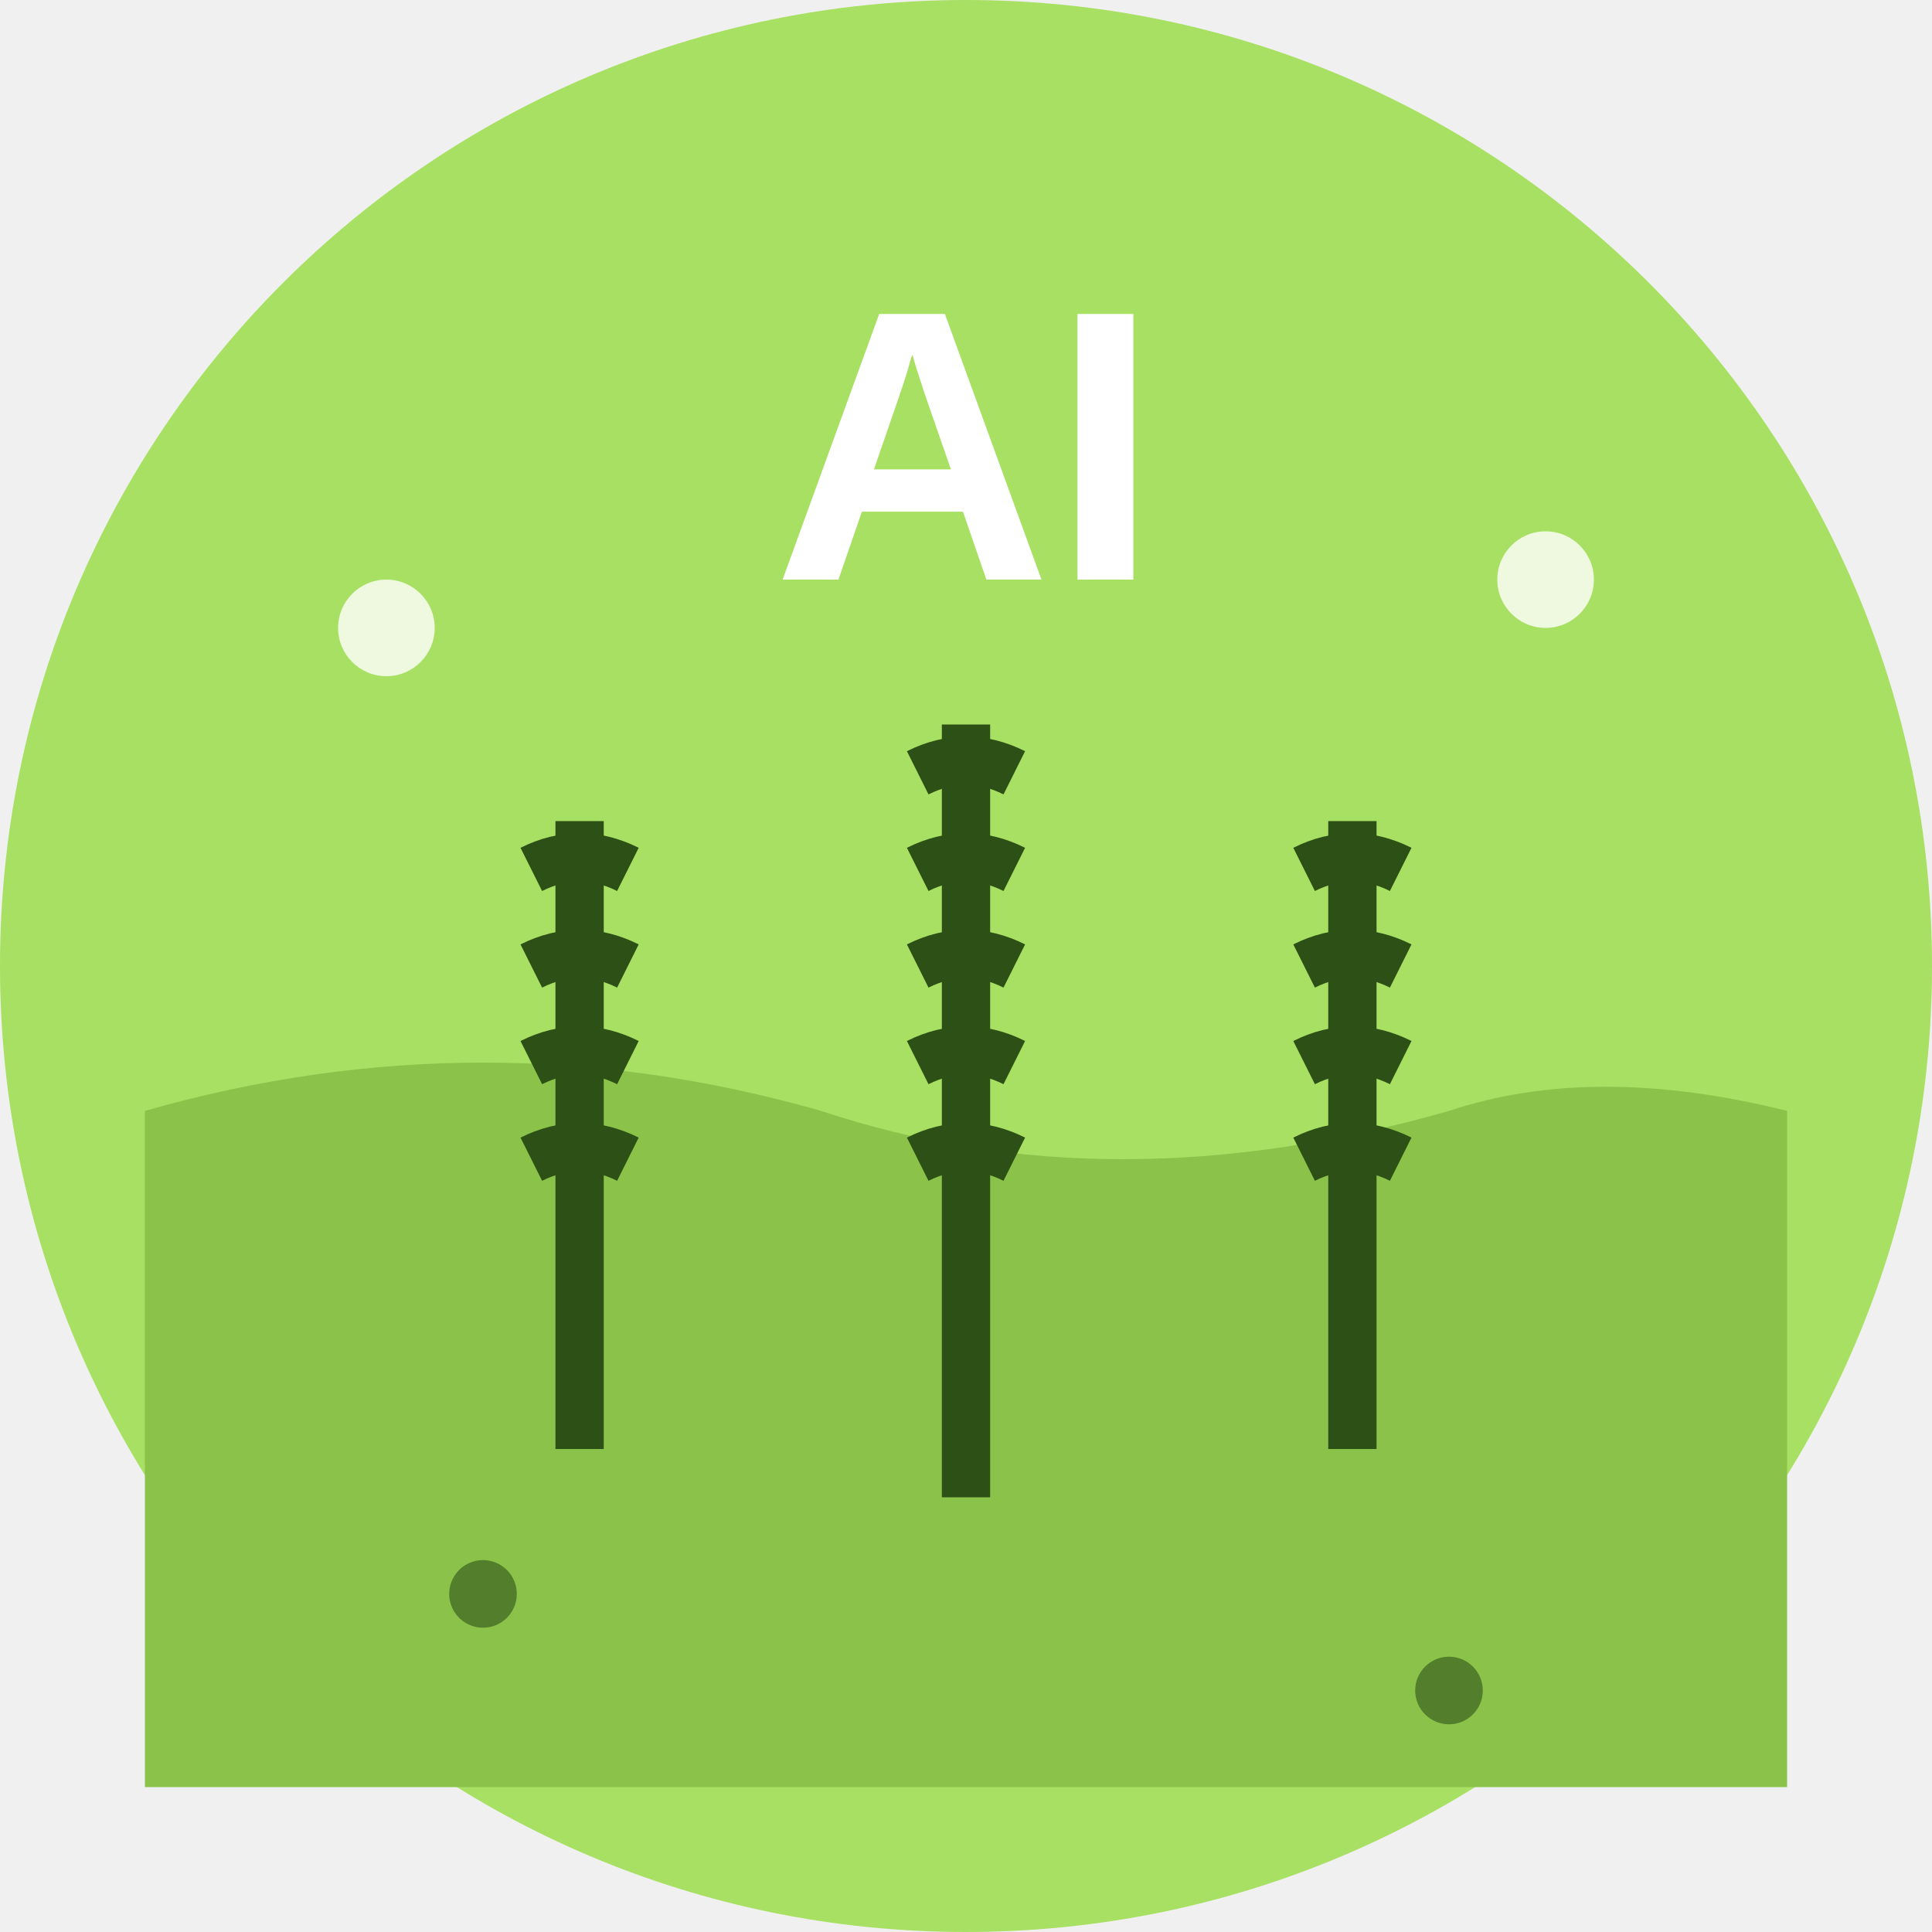
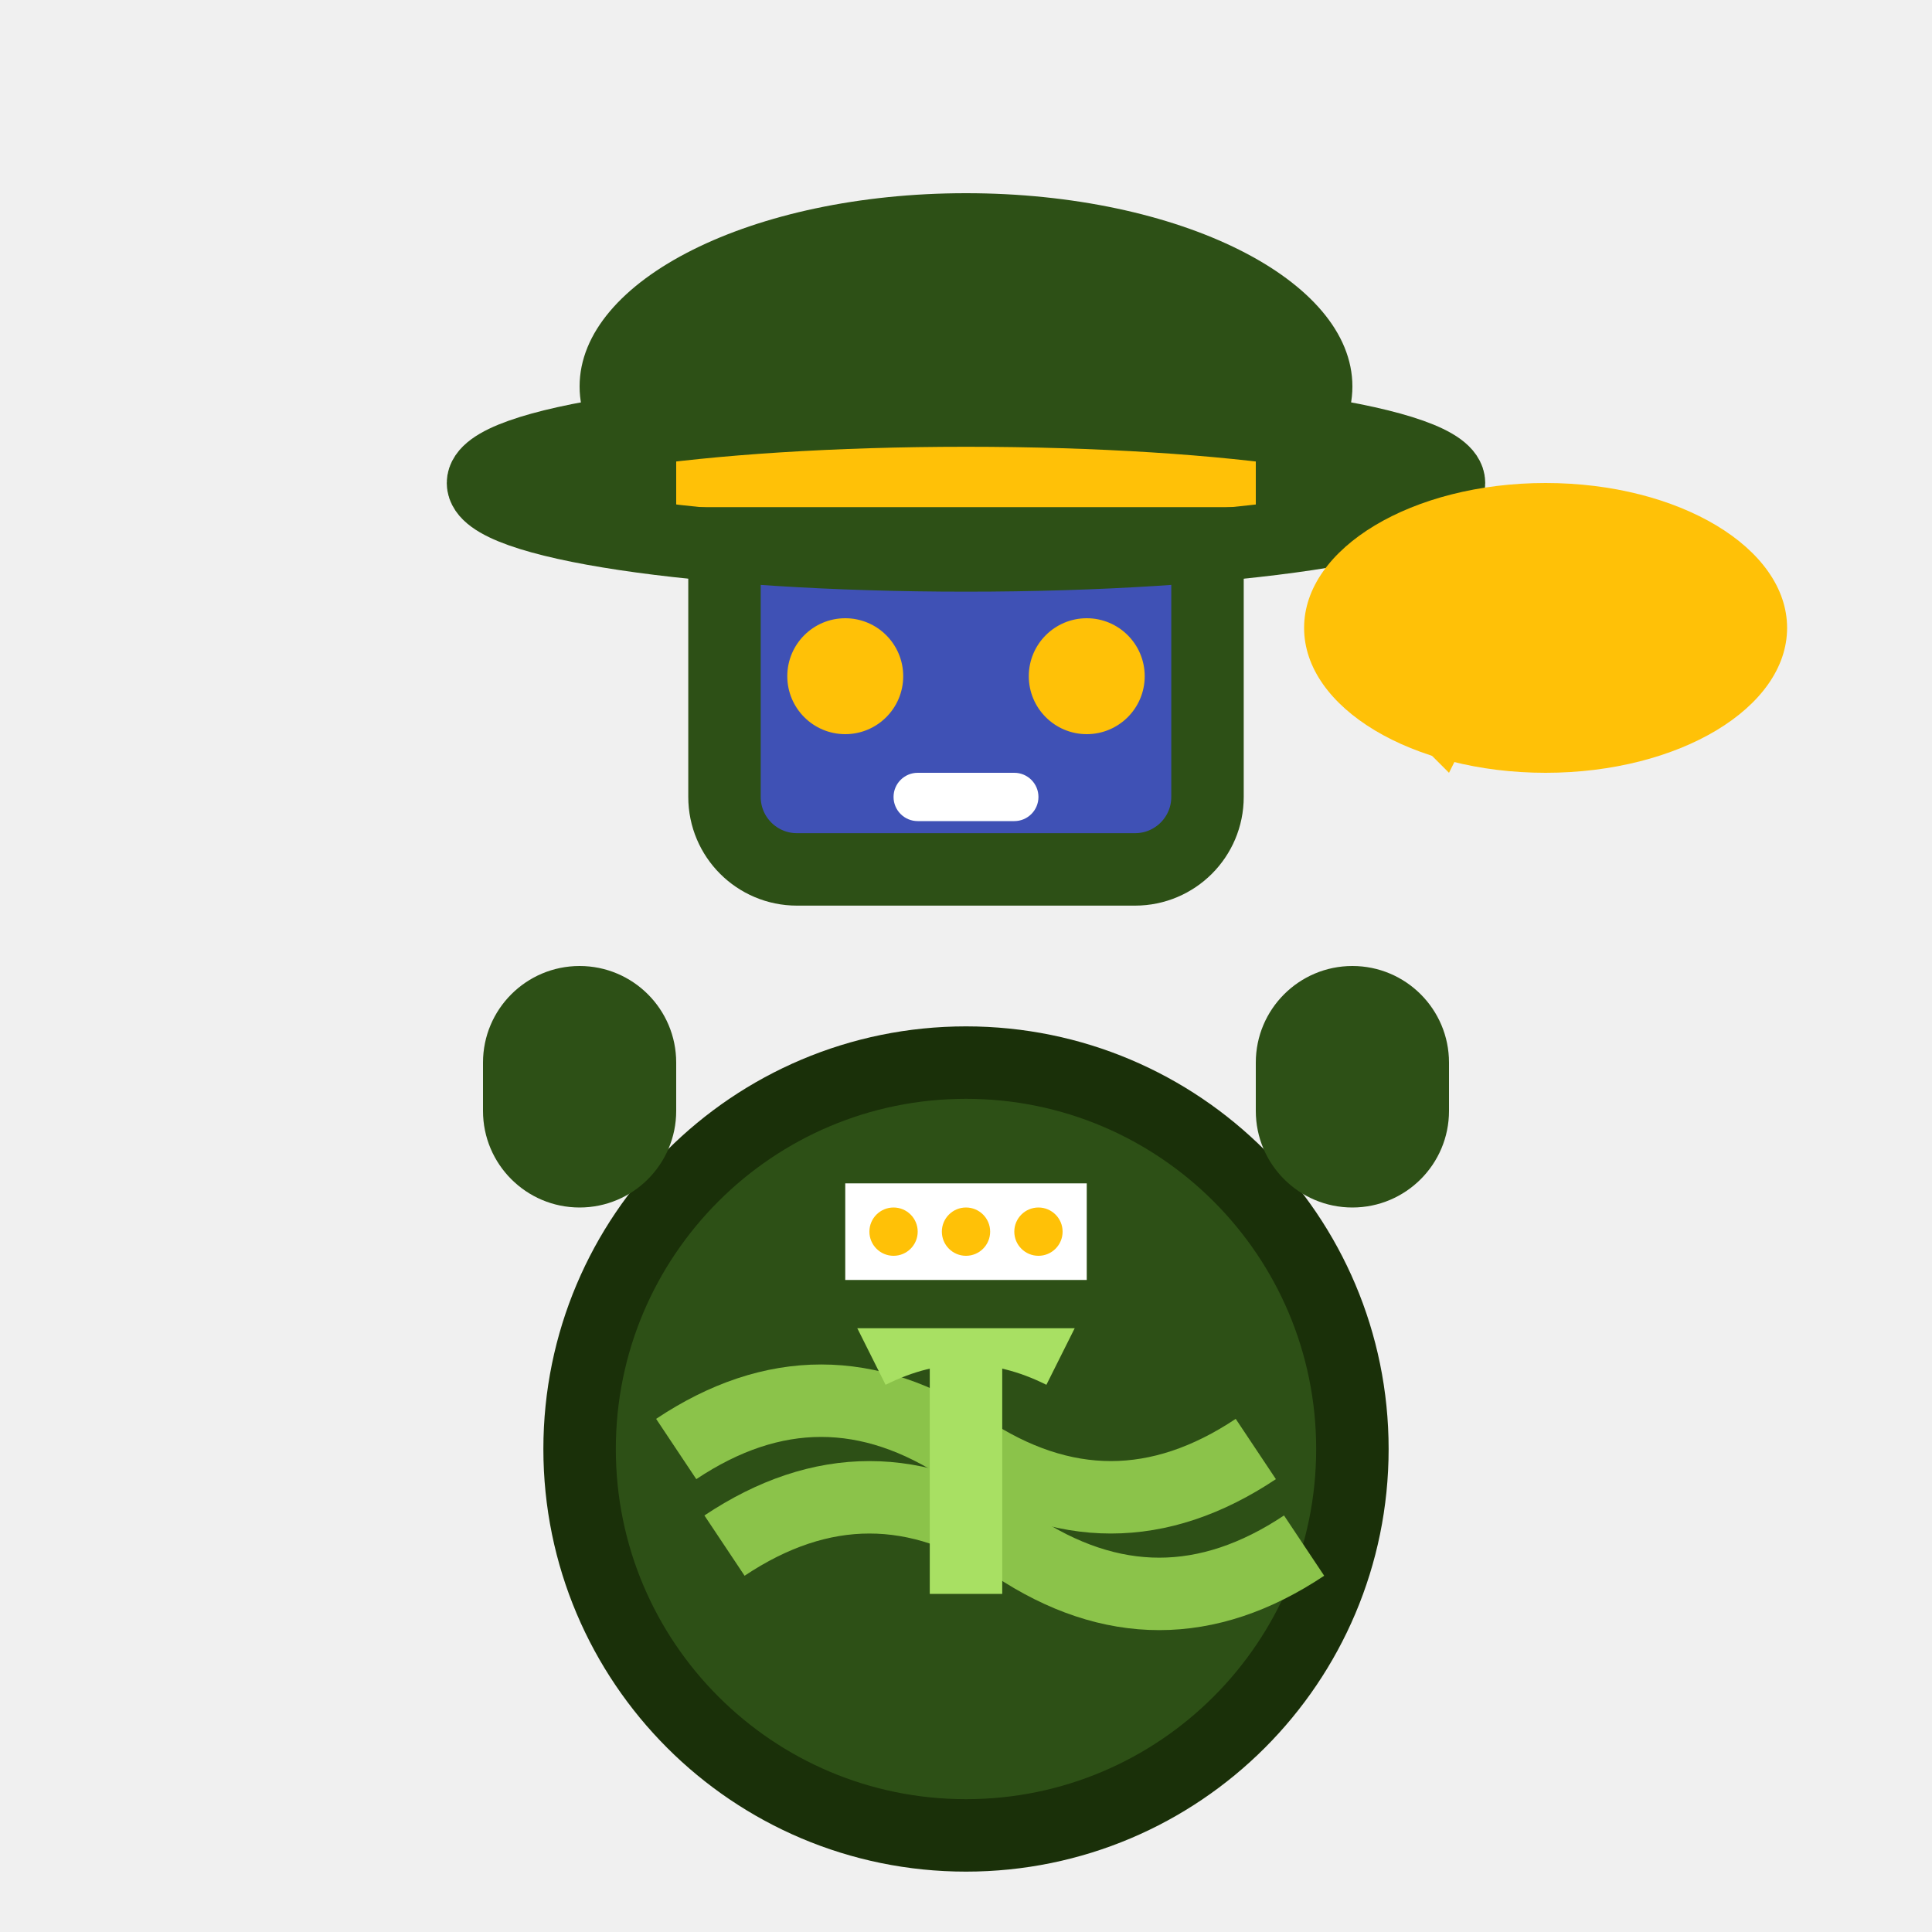
<svg xmlns="http://www.w3.org/2000/svg" width="40" height="40" viewBox="0 0 40 40">
-   <circle cx="20" cy="20" r="20" fill="#a8e063" />
-   <path d="M3 23 Q10 21 17 23 Q23 25 30 23 Q33 22 37 23 L37 37 L3 37 Z" fill="#8bc34a" />
-   <g stroke="#2d5016" stroke-width="1" fill="none">
-     <path d="M12 30 L12 17" />
-     <path d="M11 18 Q12 17.5 13 18" />
-     <path d="M11 20 Q12 19.5 13 20" />
-     <path d="M11 22 Q12 21.5 13 22" />
-     <path d="M11 24 Q12 23.5 13 24" />
-     <path d="M20 31 L20 15" />
-     <path d="M19 16 Q20 15.5 21 16" />
-     <path d="M19 18 Q20 17.5 21 18" />
-     <path d="M19 20 Q20 19.5 21 20" />
-     <path d="M19 22 Q20 21.5 21 22" />
-     <path d="M19 24 Q20 23.5 21 24" />
-     <path d="M28 30 L28 17" />
-     <path d="M27 18 Q28 17.5 29 18" />
-     <path d="M27 20 Q28 19.5 29 20" />
-     <path d="M27 22 Q28 21.5 29 22" />
-     <path d="M27 24 Q28 23.5 29 24" />
-   </g>
-   <text x="20" y="12" font-family="Arial, sans-serif" font-size="8" font-weight="bold" text-anchor="middle" fill="white">AI</text>
-   <circle cx="8" cy="13" r="1" fill="#ffffff" opacity="0.8" />
-   <circle cx="32" cy="12" r="1" fill="#ffffff" opacity="0.8" />
-   <circle cx="10" cy="33" r="0.7" fill="#2d5016" opacity="0.6" />
-   <circle cx="30" cy="35" r="0.7" fill="#2d5016" opacity="0.6" />
+   <circle cx="20" cy="30" r="8" fill="#2d5016" stroke="#1a3009" stroke-width="1.5" />
+   <path d="M14 30 Q17 28 20 30 Q23 32 26 30" fill="none" stroke="#8bc34a" stroke-width="1.5" />
+   <path d="M15 32 Q18 30 21 32 Q24 34 27 32" fill="none" stroke="#8bc34a" stroke-width="1.5" />
+   <path d="M20 27 L20 33" stroke="#a8e063" stroke-width="1.5" />
+   <path d="M18 28 Q20 27 22 28" fill="none" stroke="#a8e063" stroke-width="1.5" />
+   <rect x="15" y="10" width="10" height="8" rx="1.5" fill="#3f51b5" stroke="#2d5016" stroke-width="1.5" />
+   <circle cx="17.5" cy="14" r="1.2" fill="#ffc107" />
+   <circle cx="22.5" cy="14" r="1.2" fill="#ffc107" />
+   <rect x="18.5" y="16" width="3" height="1" rx="0.5" fill="#ffffff" />
+   <ellipse cx="20" cy="10" rx="9" ry="2" fill="#2d5016" />
+   <ellipse cx="20" cy="8" rx="8" ry="4" fill="#2d5016" />
+   <rect x="14" y="9" width="12" height="1.5" fill="#ffc107" />
+   <ellipse cx="20" cy="10" rx="10" ry="1.5" fill="none" stroke="#2d5016" stroke-width="1.5" />
+   <rect x="10" y="20" width="4" height="5" rx="2" fill="#2d5016" />
+   <rect x="26" y="20" width="4" height="5" rx="2" fill="#2d5016" />
+   <ellipse cx="32" cy="13" rx="5" ry="3" fill="#ffc107" />
+   <path d="M28 14 L30 16 L31 14" fill="#ffc107" />
+   <rect x="17" y="24" width="6" height="3" rx="0.5" fill="#ffffff" stroke="#2d5016" />
+   <circle cx="18.5" cy="25.5" r="0.5" fill="#ffc107" />
+   <circle cx="20" cy="25.5" r="0.5" fill="#ffc107" />
+   <circle cx="21.5" cy="25.5" r="0.5" fill="#ffc107" />
</svg>
